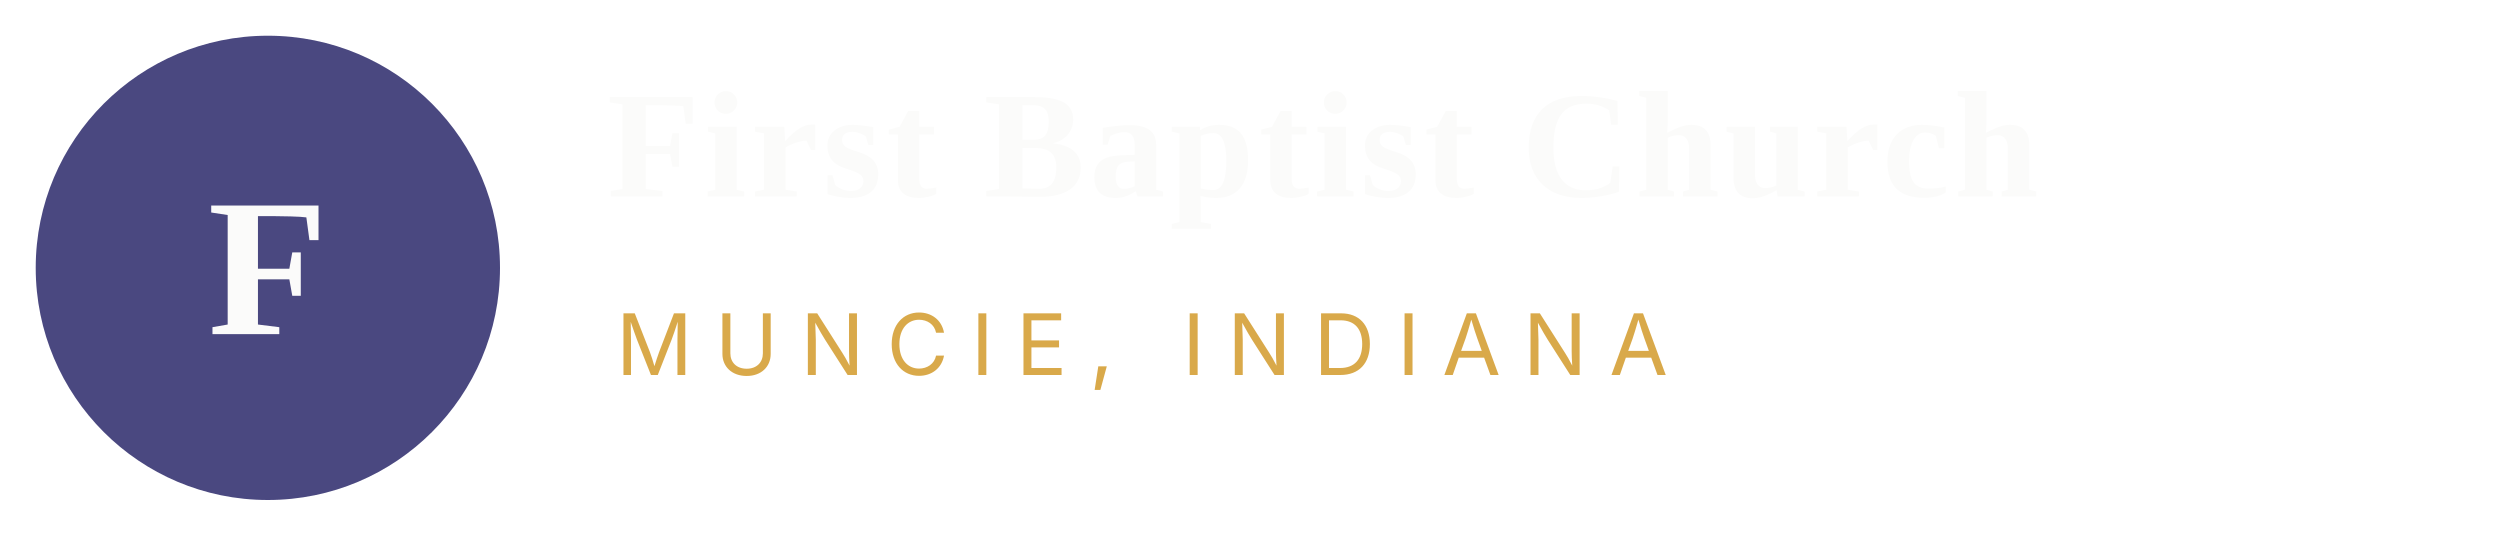
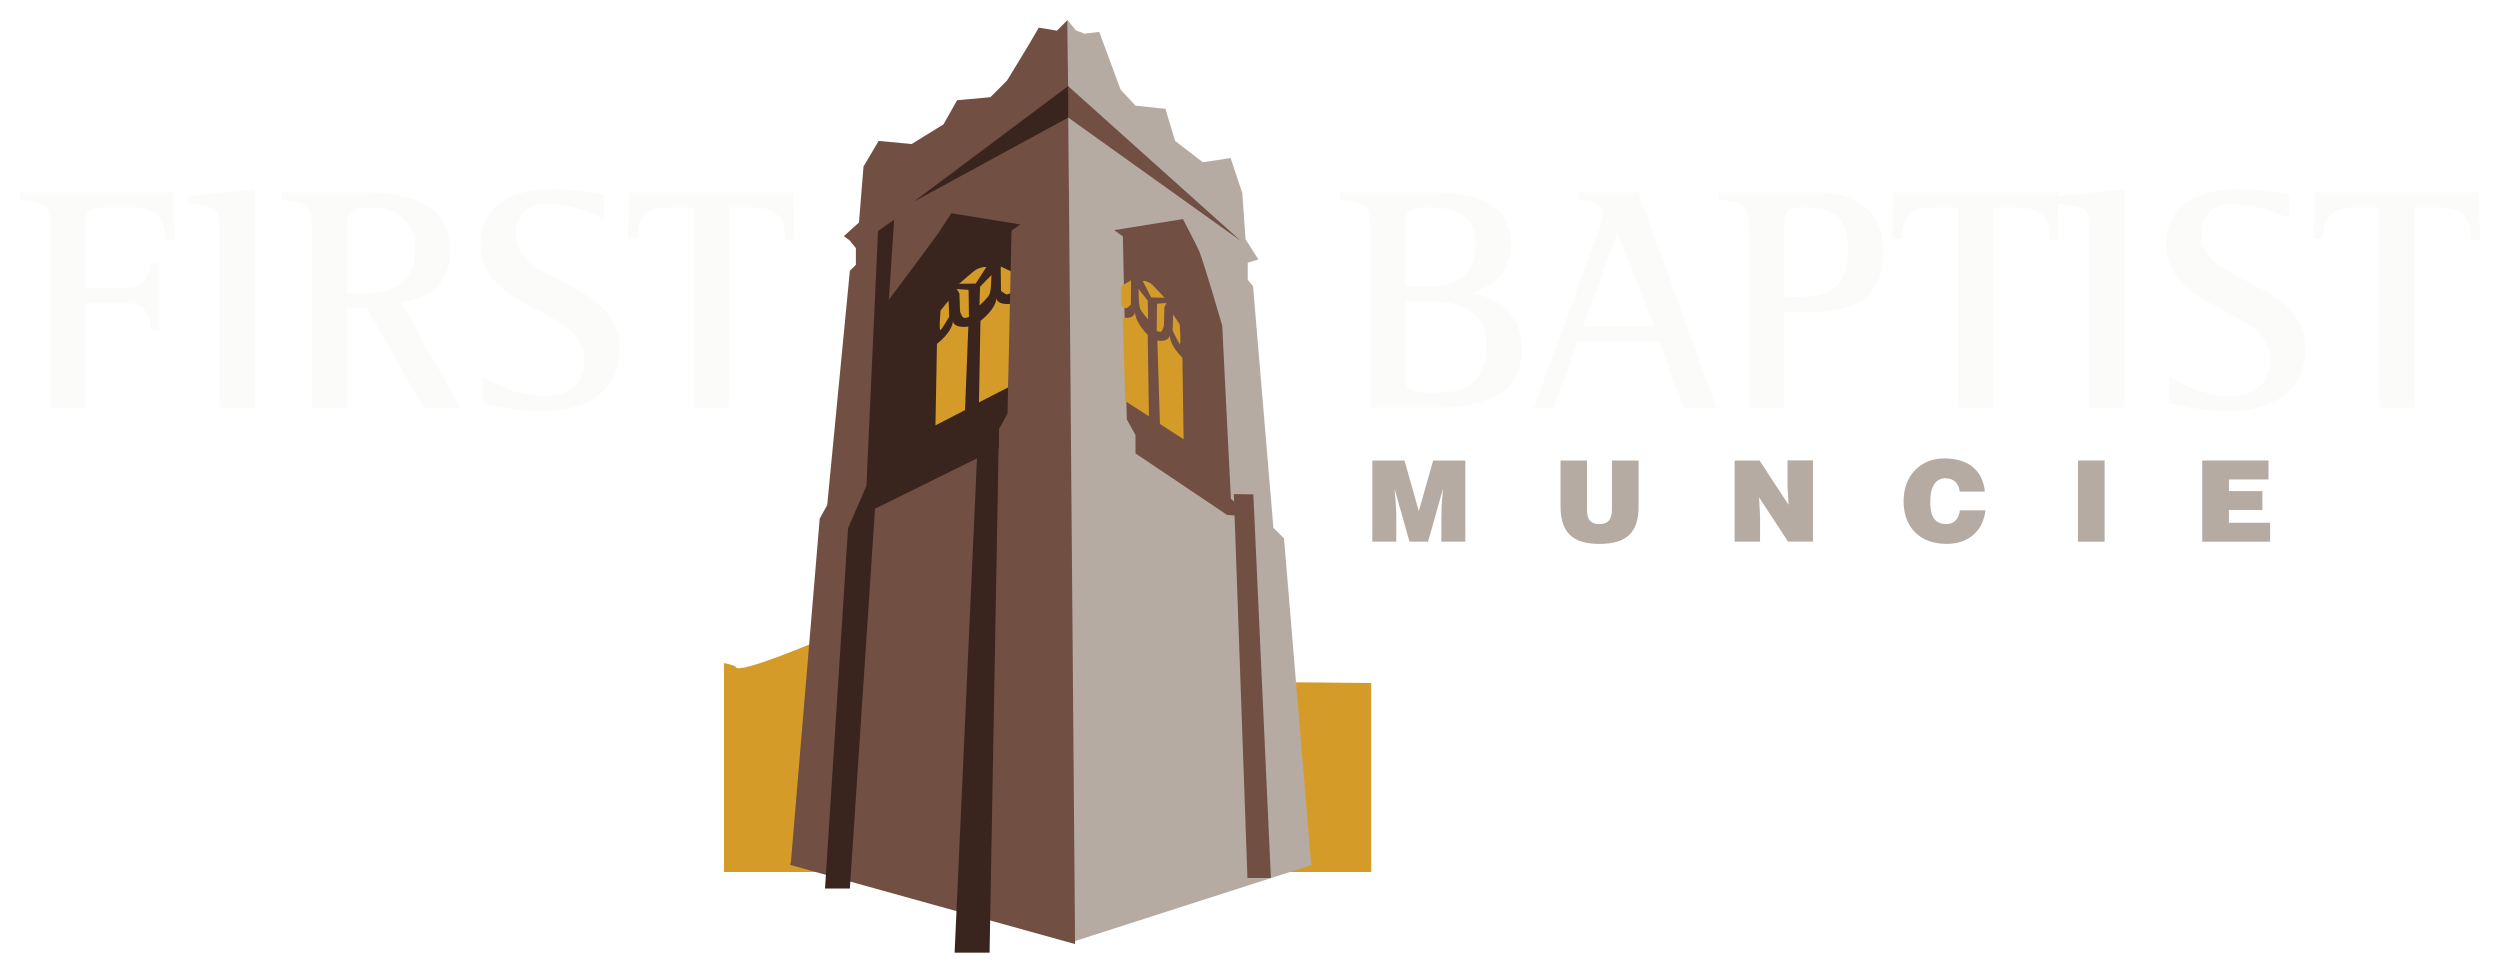
- <svg xmlns="http://www.w3.org/2000/svg" viewBox="0 0 280 60" fill="none" role="img" aria-label="First Baptist Church Muncie">
-   <circle cx="30" cy="30" r="26" fill="#4A4880" />
-   <text x="30" y="30" font-family="Libre Baskerville, Georgia, Cambria, 'Times New Roman', serif" font-size="22" font-weight="700" fill="#FBFBFA" text-anchor="middle" dominant-baseline="central">F</text>
-   <text x="68" y="22" font-family="Libre Baskerville, Georgia, Cambria, 'Times New Roman', serif" font-size="17" font-weight="700" fill="#FBFBFA" dominant-baseline="auto" letter-spacing="0.5">First Baptist Church</text>
-   <text x="69" y="42" font-family="'Inter', system-ui, sans-serif" font-size="9.5" font-weight="400" fill="#D9A94A" dominant-baseline="auto" letter-spacing="2.5">MUNCIE, INDIANA</text>
+ <svg xmlns="http://www.w3.org/2000/svg" viewBox="6.33 -0.47 249.45 97.06" width="249.45" height="97.06" role="img" aria-label="First Baptist Church Muncie">
+   <g>
+     <path d="M129.99 21.31H94.23l.1.3-4.49 37.01-1.68 4.77s-8.11 3.46-8.4 2.71c-.05-.13-.5-.27-1.19-.41v20.85h64.58V67.68l-8.44-.08-4.72-46.29z" fill="#d59b29" />
+     <path fill="#b5aba3" d="m112.86 1.55.45 91.97 23.9-7.68-.07-.32-2.69-32.27-1.06-1.06-2.03-24.1-.53-.64v-1.71l1.06-.32-1.28-2.02-.32-4.59-1.17-3.51-2.77.42-2.77-2.13-.96-3.2-2.99-.32-1.49-1.6-2.13-5.76-1.46.18-.85-.32" />
+     <path fill="#39251e" d="M109.25 18.88v32.41H92.83V18.88h16.42z" />
+     <path d="m106.18 26.12.03 2.43s.36.29.53.35c.17.05.64-.24.64-.24v-1.97" fill="#d59b29" />
+     <path d="M101.42 31.63v-.02h-.01c-.03.36-.28 1.18-1.59 2.23l-.15 8.13 2.95-1.52.33-8.34s-1.31.24-1.53-.48zm4.34-2.29c0-.01 0-.02-.01-.03-.02.36-.27 1.19-1.59 2.24l-.15 8.13 2.95-1.52.33-8.34c0 .01-1.31.25-1.53-.48z" fill="#d59b29" />
+     <path d="M102.02 27.85s.02-.02.05-.04c.26-.23 1.46-1.27 1.64-1.37.19-.11.64-.27.84-.27h.2l-1.06 1.65" fill="#d59b29" />
+     <path d="m102.98 28.62.03 2.53s-.33.16-.53.08c-.19-.08-.36-.59-.36-.67 0-.08-.06-1.6-.06-1.71 0-.11-.28-.48-.28-.48l1.17.08.03.17z" fill="#d59b29" />
+     <path d="m104.12 28.14-.06 1.87s.89-.8 1-1.12c.11-.32.14-.72.14-.72l.06-1.2-1.14 1.17z" fill="#d59b29" />
+     <path d="m100.98 29.53.06 1.6s-.67 1.17-.86 1.33c-.19.16 0-1.95 0-1.95l.8-.98z" fill="#d59b29" />
+     <path d="M124.36 21.39s1.41 2.67 1.65 3.26c.48 1.21 2.27 7.35 2.27 7.35l.87 17.31 2.18 1.79-2.56-.19-9.14-6.14v-1.82l-.87-1.58-.39-18.25-.87-.63" fill="#724f43" />
+     <path fill="#724f43" d="m112.87 8.09 17.28 15.49-17.67-12.63" />
+     <path d="m121.81 33.5.26 8.34 2.36 1.52-.12-8.13c-1.05-1.04-1.25-1.86-1.27-2.23v.02c-.18.72-1.23.48-1.23.48zm-3.46-2.29.26 8.34 2.36 1.52-.12-8.13c-1.05-1.05-1.25-1.88-1.27-2.24 0 .01 0 .02-.01.03-.17.72-1.22.48-1.22.48z" fill="#d59b29" />
+     <path d="m122.54 29.24-.04-.04c-.21-.23-1.18-1.27-1.32-1.37-.16-.11-.52-.27-.67-.27h-.16l.85 1.65" fill="#d59b29" />
+     <path d="m119.19 27.5-.02 2.43s-.29.29-.43.35c-.14.05-.52-.24-.52-.24v-1.97" fill="#d59b29" />
+     <path d="m121.77 30.01-.02 2.53s.27.16.43.08c.16-.08.29-.59.29-.67 0-.08.04-1.6.04-1.71 0-.11.22-.48.22-.48l-.94.08-.02.17z" fill="#d59b29" />
+     <path d="m120.85 29.53.04 1.87s-.72-.8-.81-1.12c-.09-.32-.11-.72-.11-.72l-.04-1.2.92 1.17z" fill="#d59b29" />
+     <path d="m123.38 30.91-.04 1.6s.54 1.17.7 1.33c.16.16 0-1.95 0-1.95l-.66-.98z" fill="#d59b29" />
+     <path d="m113.6 93.73-.75-92.2-1.06 1.06-1.81-.3-1.06 1.81-2.11 3.47-1.66 1.66-3.32.3-1.36 2.41-3.17 1.96-3.3-.31-1.51 2.56-.45 5.58-1.51 1.36.6.45.6.75v1.66l-.6.6-2.26 23.37-.75 1.36-2.87 34.23-.08.32 28.43 7.9zM93.83 49.01l.55-18.72s5.53-7.35 5.85-7.9c.32-.55 1.03-1.58 1.03-1.58l6.87 1.11-.87.63-.4 18.25-.86 1.57v1.82l-12.32 6.08-.71-.95.86-.31z" fill="#724f43" />
+     <path fill="#724f43" d="m133.14 87.14-1.75-38.28-1.95-.03 1.36 38.31h2.34z" />
+     <path fill="#39251e" d="m105.07 94.59.93-52.22-2.11 1.21-2.31 51.01h3.49z" />
+     <path fill="#39251e" d="m91.13 88.19 4.42-66.75-1.61 1.14-1.16 25.45-1.83 4.19-2.3 35.97h2.48z" />
+     <path fill="#39251e" d="M112.91 8.12 97.48 19.67l15.44-8.41" />
+     <path fill="#39251e" d="m94.88 42.06-.52 7.36-1.04.27.49-7.23" />
+     <path d="M143.26 53.58v-8.1h3.21l1.43 5.05 1.43-5.05h3.21v8.1h-2.39V51.1l.03-1.26.13-1.46h-.02l-1.47 5.2h-1.85l-1.47-5.2h-.02l.11 1.19.06 1.26v2.75h-2.39z" fill="#b5aba3" />
+     <path d="M162.02 45.48h2.66v4.85c0 .8.16 1.49 1.25 1.49.96 0 1.24-.61 1.24-1.49v-4.85h2.66v4.58c0 2.6-1.2 3.74-3.89 3.74-2.51 0-3.9-.96-3.9-3.75v-4.57z" fill="#b5aba3" />
+     <path d="m184.79 49.9-.1-1.85v-2.58h2.54v8.1h-2.49l-2.89-4.41.1 1.85v2.57h-2.54v-8.1h2.49l2.89 4.42z" fill="#b5aba3" />
+     <path d="M201.87 48.58c-.08-.84-.61-1.33-1.44-1.33-.93 0-1.5.8-1.5 2.36 0 1.14.25 2.21 1.6 2.21.86 0 1.26-.6 1.36-1.37h2.55c-.24 2.09-1.73 3.35-3.87 3.35-2.68 0-4.3-1.64-4.3-4.28 0-2.62 1.78-4.25 4.04-4.25 2.48 0 3.86 1.23 4.07 3.31h-2.51z" fill="#b5aba3" />
+     <path d="M213.67 53.58v-8.1h2.66v8.1h-2.66z" fill="#b5aba3" />
+     <path d="M226.07 53.58v-8.1h6.61v1.89h-3.95v1.16h3.34v1.89h-3.34v1.27h4.11v1.89h-6.77z" fill="#b5aba3" />
+     <path d="M11.36 23.07c0-3.16-.1-3.16-3.03-3.64v-.7h15.29l.1 4.72h-.89c0-2.55-1.37-3.22-3.45-3.22h-2.49c-1.6 0-2.01.13-2.01 1.66v6.35h3.86c2.24 0 2.43-1.4 2.62-2.46h.89v6.7h-.89c0-1.72-.7-2.74-2.62-2.74h-3.86v10.47h-3.51V23.07z" fill="#fbfbfa" />
+     <path d="M28.24 22.95c0-2.68-.1-2.71-3.19-3.13v-.7l6.7-.73v21.84h-3.51V22.95z" fill="#fbfbfa" />
+     <path d="M37.44 23.07c0-3.16-.06-3.16-3.03-3.64v-.7h7.85c2.39 0 9 0 9 5.71 0 3.64-2.36 4.85-4.88 5.27l5.87 10.5h-3.67l-5.65-9.93h-1.98v9.93h-3.51V23.07zm3.51 5.72h1.82c2.07 0 4.98-.58 4.98-4.15 0-3.45-1.98-4.41-4.66-4.41-2.14 0-2.14.57-2.14 2.87v5.69z" fill="#fbfbfa" />
+     <path d="M66.55 21.32c-.86-.41-3.22-1.44-5.71-1.44-1.69 0-3.06.99-3.06 3.1 0 4.92 10.38 4.47 10.38 11.3 0 4.57-3.61 6.29-8.01 6.29-2.46 0-4.92-.67-5.59-.83v-2.59c.99.57 3.54 1.92 6.1 1.92 2.01 0 3.99-.83 3.99-3.73 0-5.17-10.37-4.69-10.37-11.43 0-3.51 2.68-5.52 7.18-5.52 2.2 0 4.28.41 5.11.57v2.36z" fill="#fbfbfa" />
+     <path d="M75.52 20.23h-2.2c-2.52 0-3.26.8-3.45 3.13h-.89l.13-4.63h16.34l.13 4.72h-.89c0-2.46-1.02-3.22-3.48-3.22h-2.17v19.98h-3.51V20.23z" fill="#fbfbfa" />
+     <path d="M143.06 23.07c0-3.16-.06-3.16-3.03-3.64v-.7h9.48c3.67 0 7.57.86 7.57 5.17 0 3.13-2.27 4.34-3.83 4.85v.06c2.27.45 4.92 1.63 4.92 5.68 0 5.71-6.48 5.71-9.1 5.71h-6V23.07zm3.51 5.05h2.14c2.75 0 4.85-.89 4.85-4.05 0-2.87-1.63-3.83-4.53-3.83-1.92 0-2.46.1-2.46 1.66v6.22zm0 9.29c0 1.31 1.31 1.31 3.06 1.31 3.51 0 5.01-1.56 5.01-4.82 0-3.16-2.36-4.28-5.17-4.28h-2.9v7.79z" fill="#fbfbfa" />
+     <path d="M165.73 22.82c.19-.54.54-1.66.54-1.88 0-1.28-1.18-1.31-2.46-1.5v-.7h6l7.79 21.48h-3.32l-2.39-6.64h-8.14l-2.39 6.64h-1.98l6.35-17.4zm-1.43 9.26h7.05l-3.64-9.32-3.41 9.32z" fill="#fbfbfa" />
+     <path d="M180.86 23.07c0-3.16-.06-3.16-3.06-3.64v-.7h9.96c3.93 0 6.48 2.14 6.48 5.91 0 6.03-4.79 6.03-8.75 6.03h-1.12v9.55h-3.51V23.07zm3.51 6.1h1.66c2.52 0 4.69-.83 4.69-4.66 0-3.58-1.69-4.28-4.53-4.28-1.72 0-1.82.61-1.82 1.91v7.03z" fill="#fbfbfa" />
+     <path d="M201.68 20.23h-2.2c-2.52 0-3.26.8-3.45 3.13h-.89l.13-4.63h16.34l.13 4.72h-.89c0-2.46-1.02-3.22-3.48-3.22h-2.17v19.98h-3.51V20.23z" fill="#fbfbfa" />
+     <path d="M214.8 22.95c0-2.68-.1-2.71-3.19-3.13v-.7l6.7-.73v21.84h-3.51V22.95z" fill="#fbfbfa" />
+     <path d="M234.75 21.32c-.86-.41-3.22-1.44-5.71-1.44-1.69 0-3.06.99-3.06 3.1 0 4.92 10.37 4.47 10.37 11.3 0 4.56-3.61 6.29-8.01 6.29-2.46 0-4.91-.67-5.59-.83v-2.59c.99.57 3.54 1.92 6.1 1.92 2.01 0 3.99-.83 3.99-3.73 0-5.17-10.37-4.69-10.37-11.43 0-3.51 2.68-5.52 7.18-5.52 2.2 0 4.28.41 5.11.57v2.36z" fill="#fbfbfa" />
+     <path d="M243.72 20.23h-2.2c-2.52 0-3.26.8-3.45 3.13h-.89l.13-4.63h16.34l.13 4.72h-.89c0-2.46-1.02-3.22-3.48-3.22h-2.17v19.98h-3.51V20.23z" fill="#fbfbfa" />
+   </g>
</svg>
